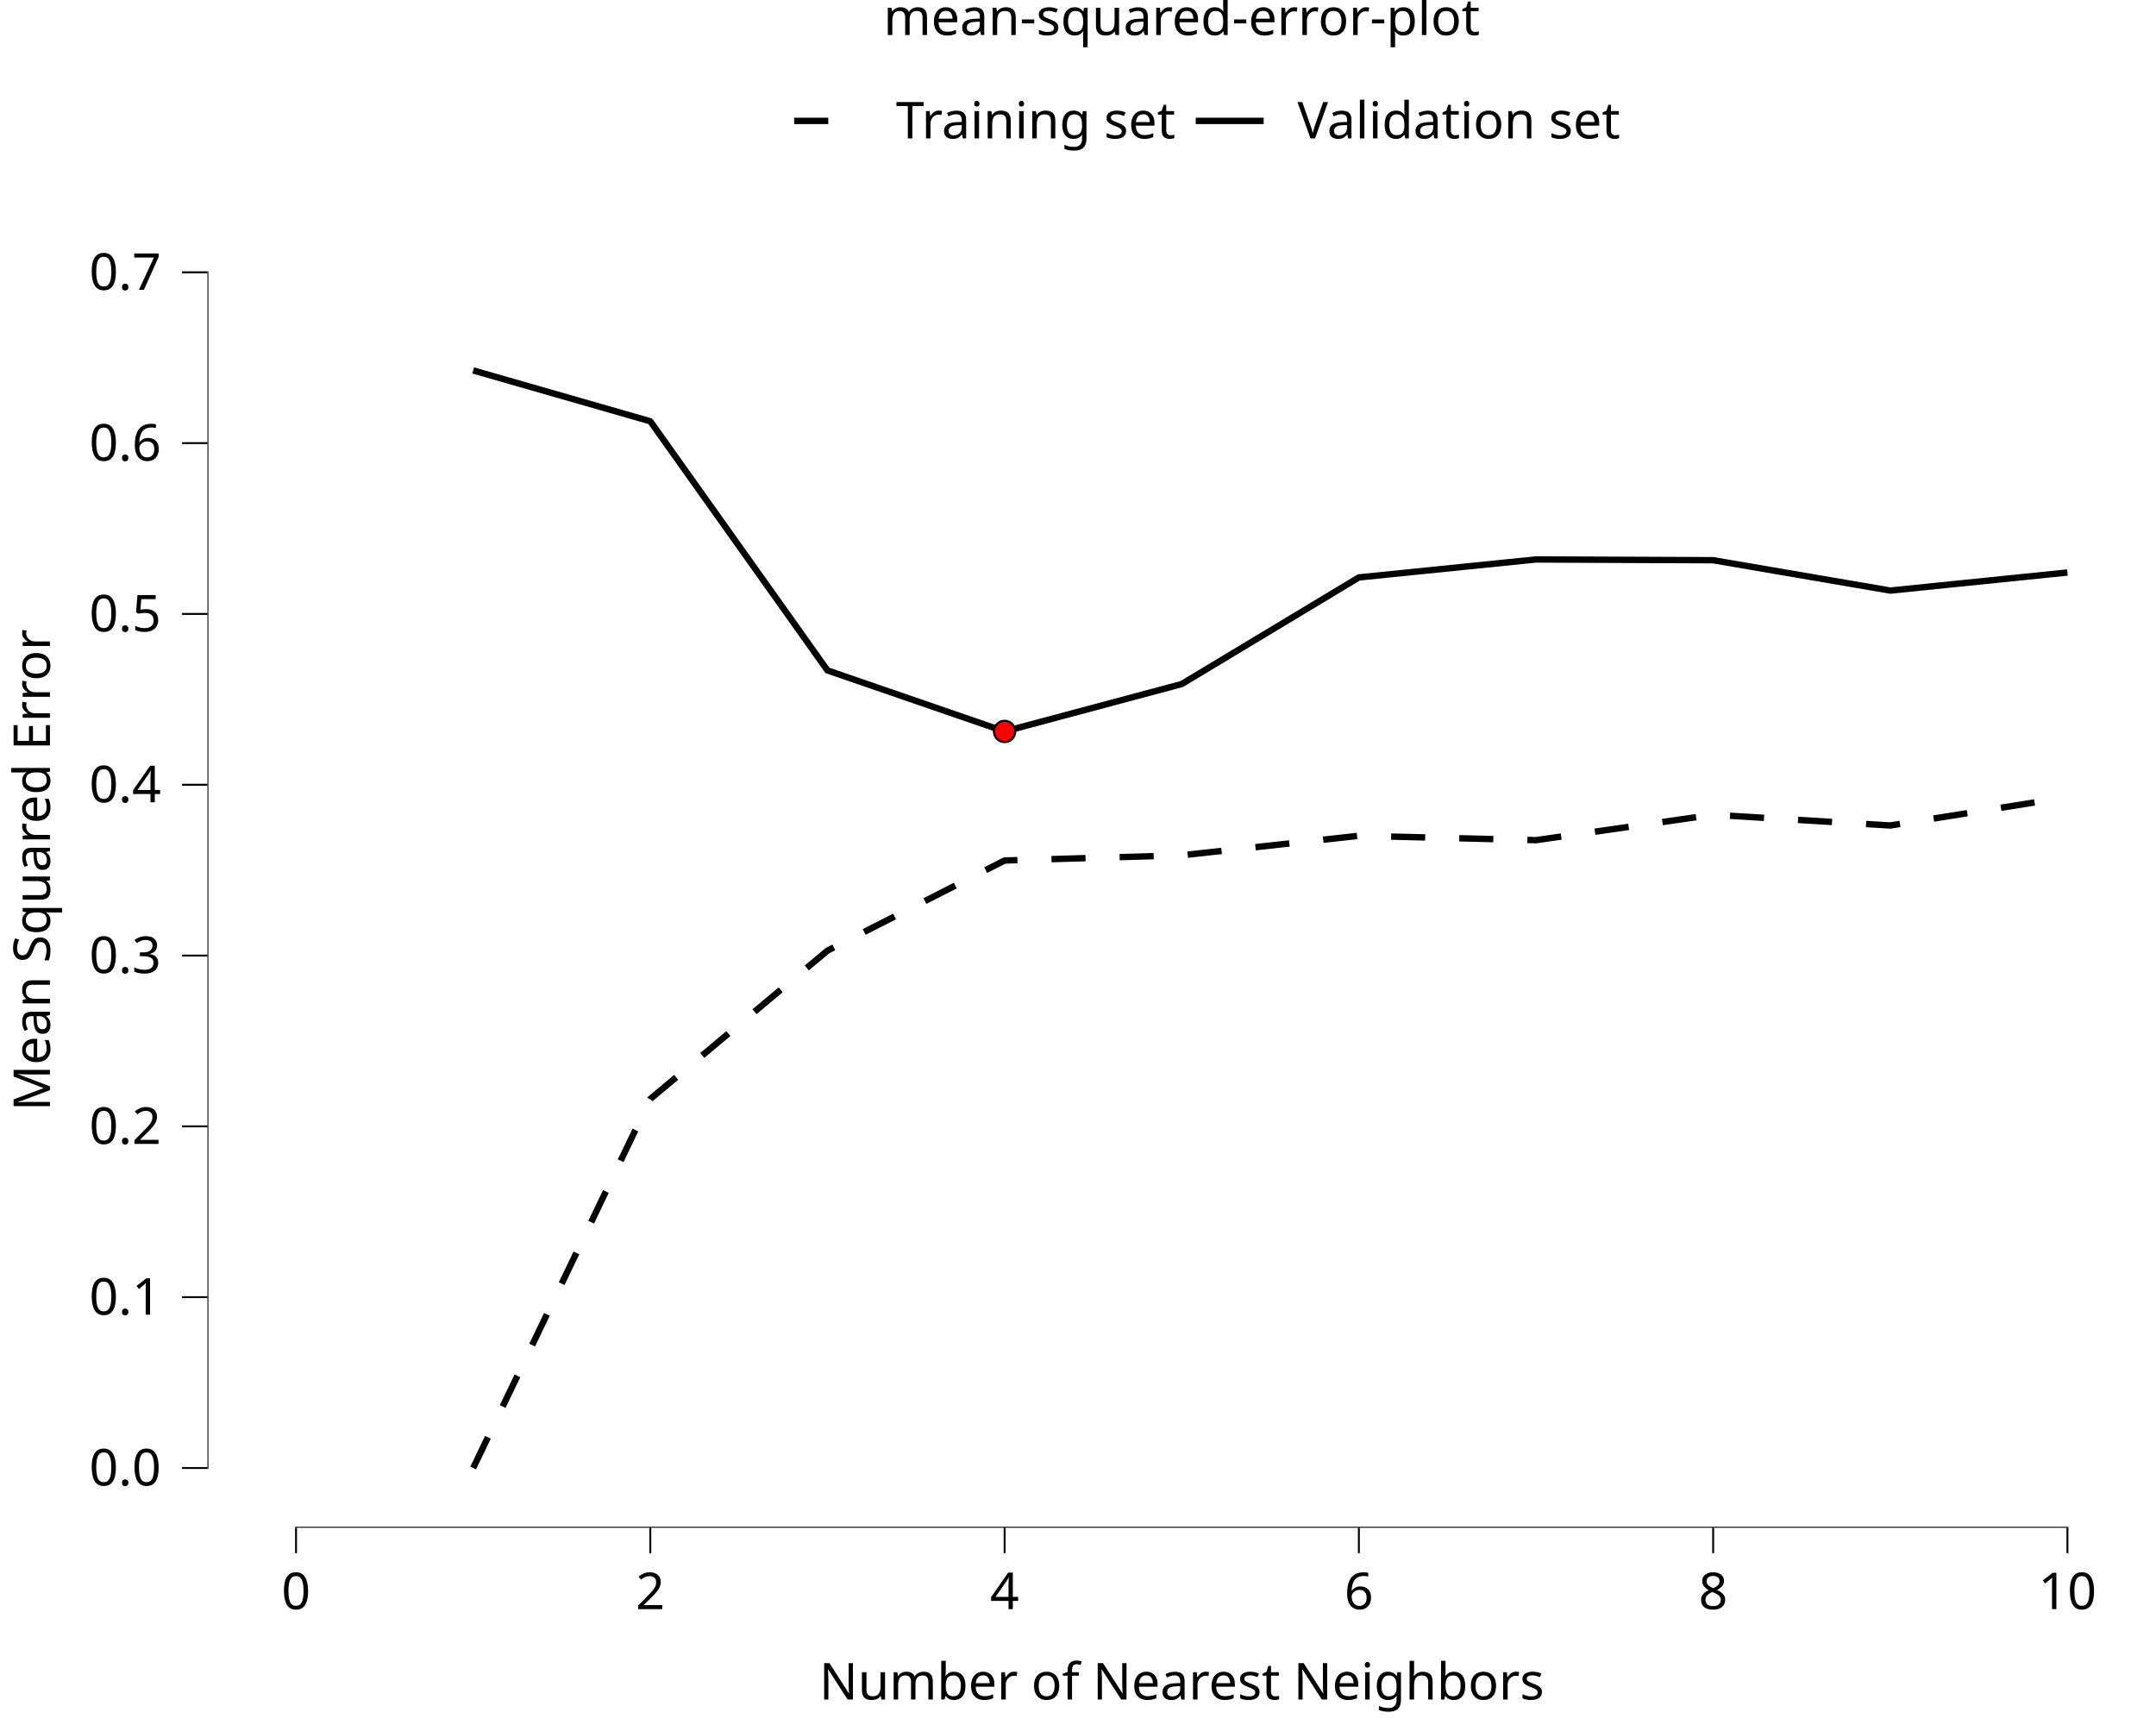
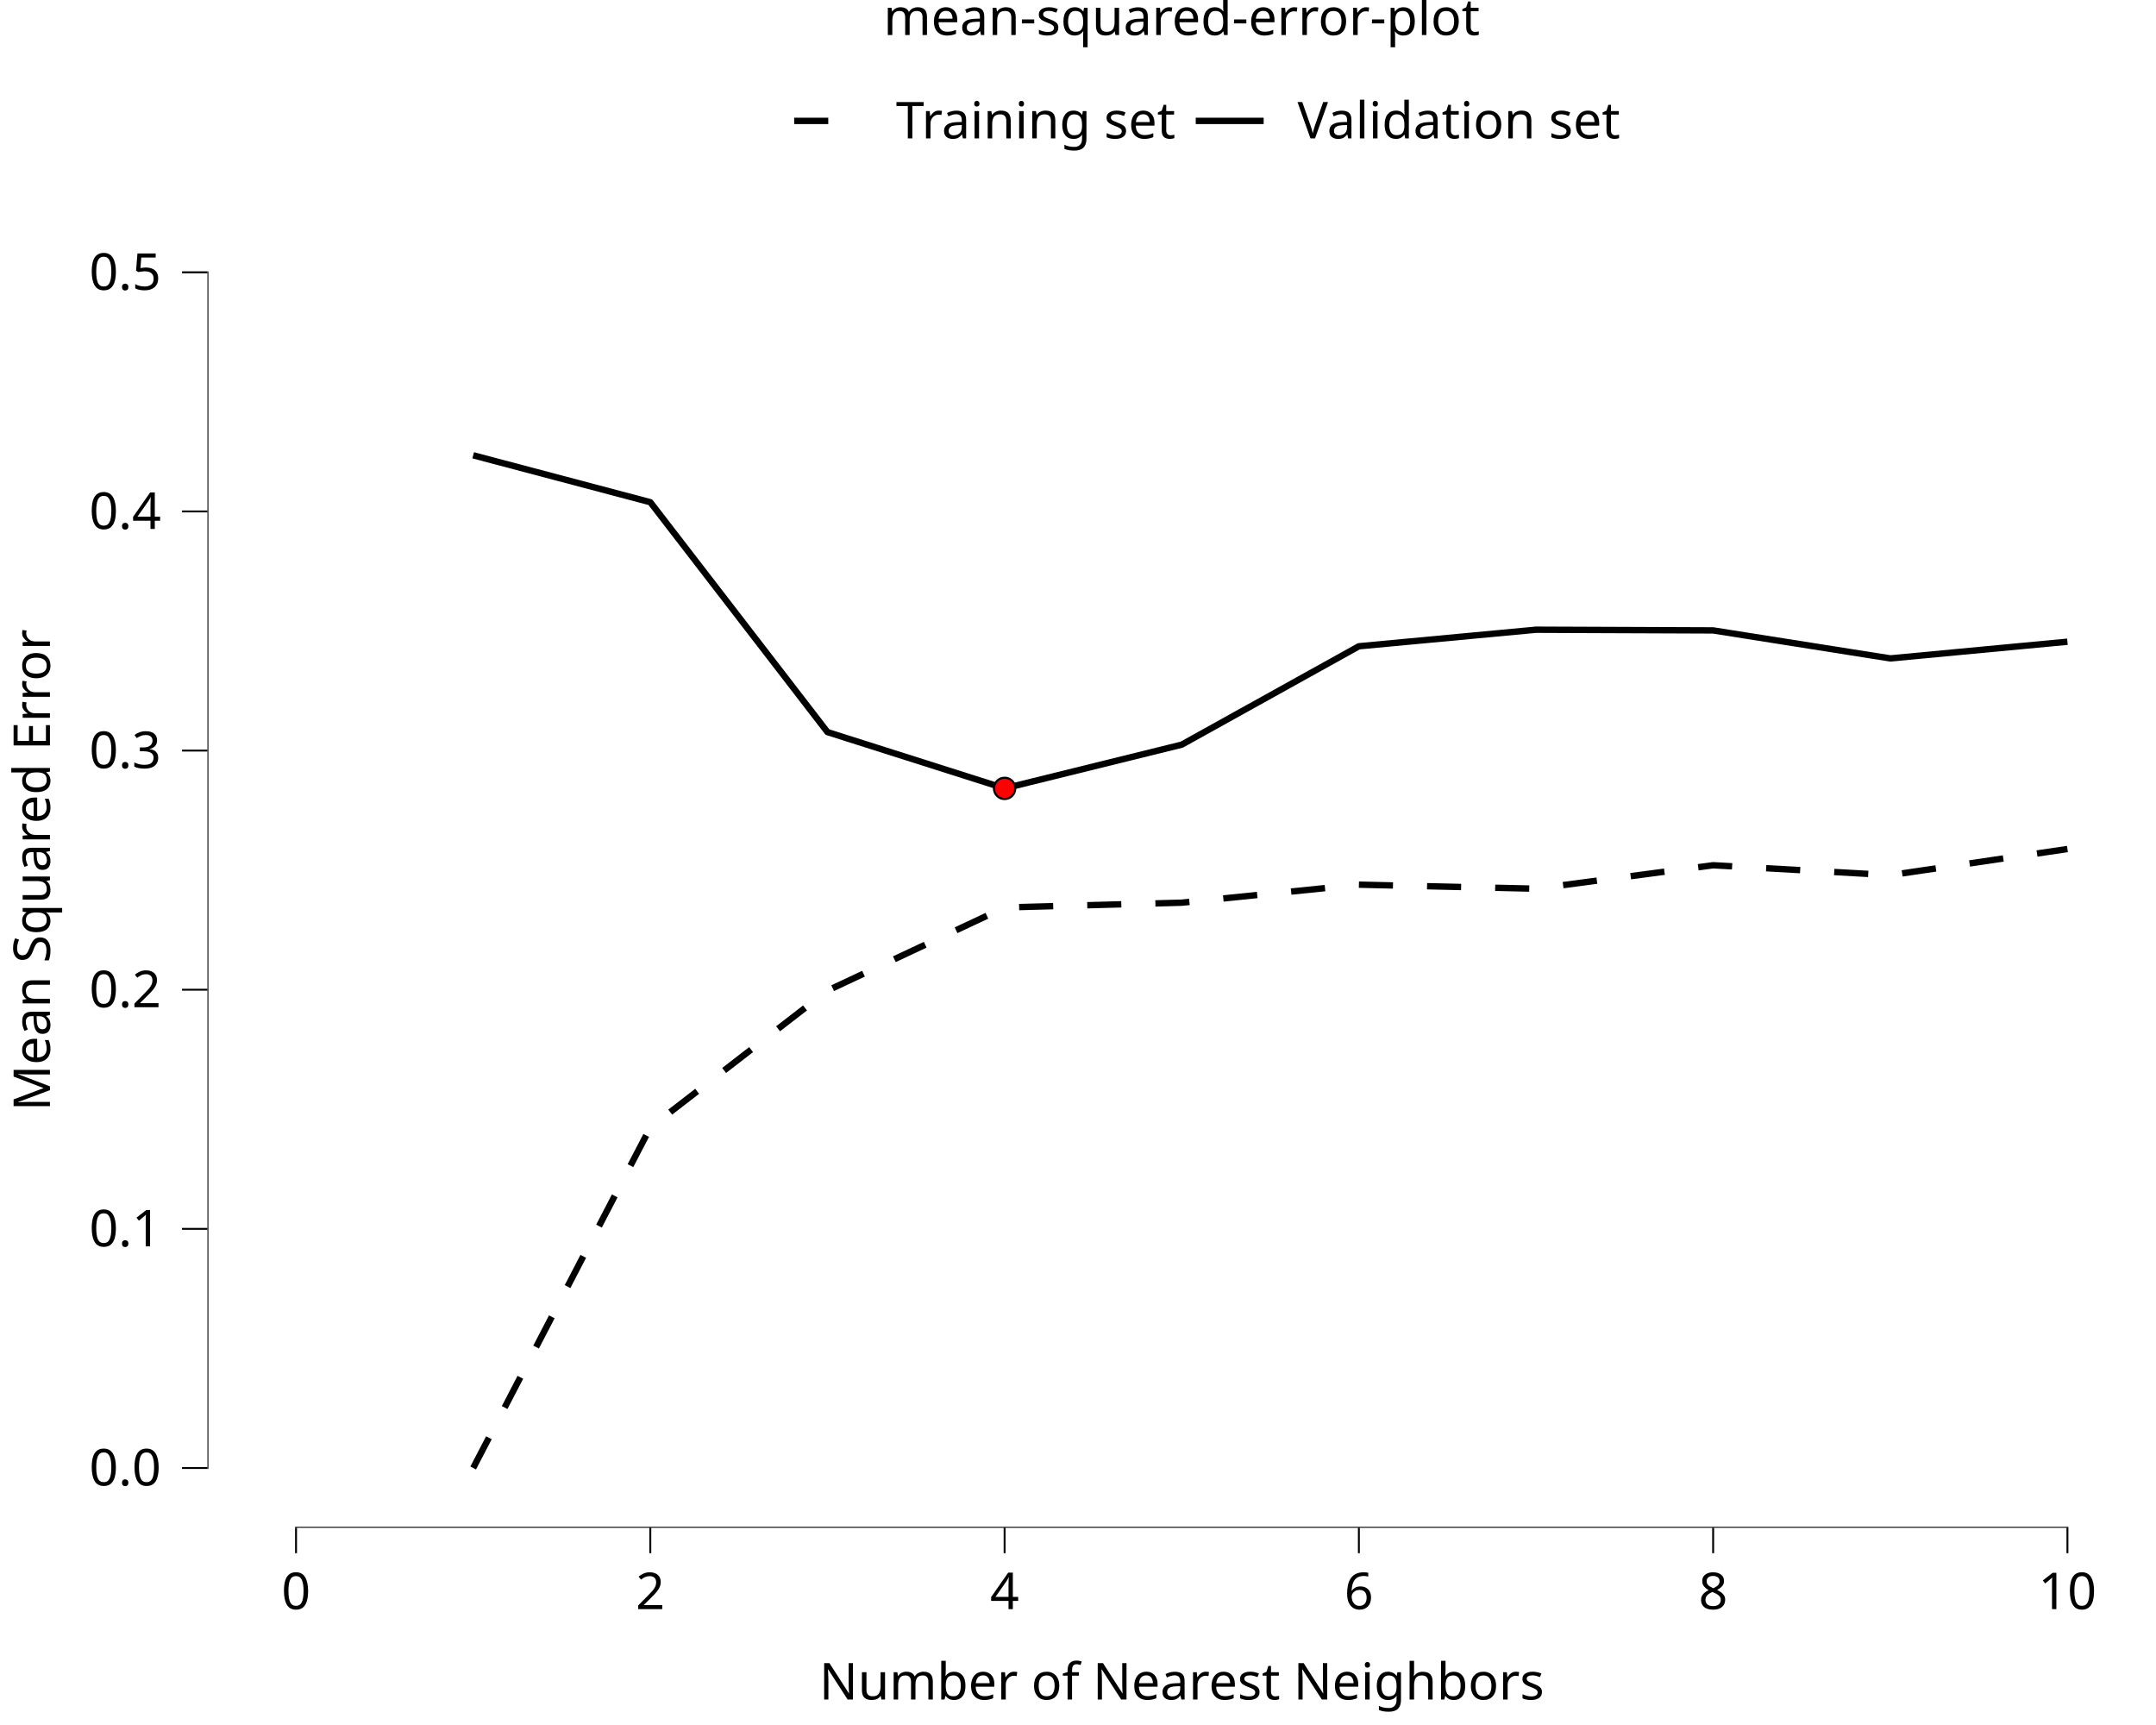
<svg xmlns="http://www.w3.org/2000/svg" class="svglite" data-engine-version="2.0" width="720.00pt" height="576.00pt" viewBox="0 0 720.00 576.00">
  <defs>
    <style type="text/css">
    .svglite line, .svglite polyline, .svglite polygon, .svglite path, .svglite rect, .svglite circle {
      fill: none;
      stroke: #000000;
      stroke-linecap: round;
      stroke-linejoin: round;
      stroke-miterlimit: 10.00;
    }
  </style>
  </defs>
  <rect width="100%" height="100%" style="stroke: none; fill: #FFFFFF;" />
  <defs>
    <clipPath id="cpMC4wMHw3MjAuMDB8MC4wMHw1NzYuMDA=">
      <rect x="0.00" y="0.00" width="720.00" height="576.00" />
    </clipPath>
  </defs>
  <g clip-path="url(#cpMC4wMHw3MjAuMDB8MC4wMHw1NzYuMDA=)">
    <rect x="0.00" y="0.00" width="720.00" height="576.00" style="stroke-width: 10.67; stroke: none;" />
  </g>
  <defs>
    <clipPath id="cpNjkuMjh8NzIwLjAwfDcwLjk3fDUxMC4xNA==">
      <rect x="69.28" y="70.97" width="650.72" height="439.17" />
    </clipPath>
  </defs>
  <g clip-path="url(#cpNjkuMjh8NzIwLjAwfDcwLjk3fDUxMC4xNA==)">
    <rect x="69.28" y="70.97" width="650.72" height="439.17" style="stroke-width: 10.67; stroke: none;" />
-     <polyline points="158.02,490.18 217.17,366.96 276.33,317.43 335.49,287.33 394.64,285.60 453.80,279.08 512.95,280.54 572.11,272.06 631.27,275.64 690.42,266.18 " style="stroke-width: 2.13; stroke-dasharray: 11.38,11.38; stroke-linecap: butt;" />
-     <polyline points="158.02,123.69 217.17,140.67 276.33,223.86 335.49,244.24 394.64,228.41 453.80,192.81 512.95,186.81 572.11,187.06 631.27,197.20 690.42,191.17 " style="stroke-width: 2.13; stroke-linecap: butt;" />
-     <circle cx="335.49" cy="244.24" r="3.56" style="stroke-width: 0.71; fill: #FF0000;" />
+     <polyline points="158.02,490.18 217.17,376.49 276.33,330.78 335.49,303.01 394.64,301.42 453.80,295.40 512.95,296.75 572.11,288.92 631.27,292.22 690.42,283.50 " style="stroke-width: 2.13; stroke-dasharray: 11.38,11.38; stroke-linecap: butt;" />
+     <polyline points="158.02,152.03 217.17,167.69 276.33,244.45 335.49,263.25 394.64,248.65 453.80,215.80 512.95,210.27 572.11,210.50 631.27,219.85 690.42,214.28 " style="stroke-width: 2.13; stroke-linecap: butt;" />
+     <circle cx="335.49" cy="263.25" r="3.56" style="stroke-width: 0.71; fill: #FF0000;" />
    <line x1="98.54" y1="510.14" x2="690.74" y2="510.14" style="stroke-width: 0.64; stroke-linecap: butt;" />
    <line x1="69.28" y1="490.50" x2="69.28" y2="90.62" style="stroke-width: 0.64; stroke-linecap: butt;" />
    <rect x="69.28" y="70.97" width="650.72" height="439.17" style="stroke-width: 0.00; stroke: none;" />
  </g>
  <g clip-path="url(#cpMC4wMHw3MjAuMDB8MC4wMHw1NzYuMDA=)">
    <polyline points="69.28,510.14 69.28,70.97 " style="stroke-width: 0.00; stroke: none; stroke-linecap: butt;" />
    <text x="53.81" y="496.03" text-anchor="end" style="font-size: 17.00px; font-family: sans;" textLength="23.63px" lengthAdjust="spacingAndGlyphs">0.0</text>
-     <text x="53.81" y="438.99" text-anchor="end" style="font-size: 17.00px; font-family: sans;" textLength="23.63px" lengthAdjust="spacingAndGlyphs">0.1</text>
-     <text x="53.81" y="381.96" text-anchor="end" style="font-size: 17.00px; font-family: sans;" textLength="23.63px" lengthAdjust="spacingAndGlyphs">0.2</text>
-     <text x="53.81" y="324.92" text-anchor="end" style="font-size: 17.00px; font-family: sans;" textLength="23.63px" lengthAdjust="spacingAndGlyphs">0.3</text>
-     <text x="53.81" y="267.89" text-anchor="end" style="font-size: 17.00px; font-family: sans;" textLength="23.63px" lengthAdjust="spacingAndGlyphs">0.4</text>
-     <text x="53.81" y="210.85" text-anchor="end" style="font-size: 17.00px; font-family: sans;" textLength="23.63px" lengthAdjust="spacingAndGlyphs">0.5</text>
-     <text x="53.81" y="153.82" text-anchor="end" style="font-size: 17.00px; font-family: sans;" textLength="23.63px" lengthAdjust="spacingAndGlyphs">0.6</text>
-     <text x="53.81" y="96.78" text-anchor="end" style="font-size: 17.00px; font-family: sans;" textLength="23.63px" lengthAdjust="spacingAndGlyphs">0.7</text>
+     <text x="53.81" y="416.18" text-anchor="end" style="font-size: 17.00px; font-family: sans;" textLength="23.63px" lengthAdjust="spacingAndGlyphs">0.1</text>
+     <text x="53.81" y="336.33" text-anchor="end" style="font-size: 17.00px; font-family: sans;" textLength="23.63px" lengthAdjust="spacingAndGlyphs">0.2</text>
+     <text x="53.81" y="256.48" text-anchor="end" style="font-size: 17.00px; font-family: sans;" textLength="23.63px" lengthAdjust="spacingAndGlyphs">0.3</text>
+     <text x="53.81" y="176.63" text-anchor="end" style="font-size: 17.00px; font-family: sans;" textLength="23.63px" lengthAdjust="spacingAndGlyphs">0.4</text>
+     <text x="53.81" y="96.78" text-anchor="end" style="font-size: 17.00px; font-family: sans;" textLength="23.63px" lengthAdjust="spacingAndGlyphs">0.5</text>
    <polyline points="60.78,490.18 69.28,490.18 " style="stroke-width: 0.64; stroke-linecap: butt;" />
-     <polyline points="60.78,433.14 69.28,433.14 " style="stroke-width: 0.64; stroke-linecap: butt;" />
-     <polyline points="60.78,376.11 69.28,376.11 " style="stroke-width: 0.64; stroke-linecap: butt;" />
-     <polyline points="60.78,319.07 69.28,319.07 " style="stroke-width: 0.64; stroke-linecap: butt;" />
-     <polyline points="60.78,262.04 69.28,262.04 " style="stroke-width: 0.64; stroke-linecap: butt;" />
-     <polyline points="60.78,205.00 69.28,205.00 " style="stroke-width: 0.64; stroke-linecap: butt;" />
-     <polyline points="60.78,147.97 69.28,147.97 " style="stroke-width: 0.64; stroke-linecap: butt;" />
+     <polyline points="60.78,410.33 69.28,410.33 " style="stroke-width: 0.64; stroke-linecap: butt;" />
+     <polyline points="60.78,330.48 69.28,330.48 " style="stroke-width: 0.64; stroke-linecap: butt;" />
+     <polyline points="60.78,250.63 69.28,250.63 " style="stroke-width: 0.64; stroke-linecap: butt;" />
+     <polyline points="60.78,170.78 69.28,170.78 " style="stroke-width: 0.64; stroke-linecap: butt;" />
    <polyline points="60.78,90.93 69.28,90.93 " style="stroke-width: 0.64; stroke-linecap: butt;" />
    <polyline points="69.28,510.14 720.00,510.14 " style="stroke-width: 0.00; stroke: none; stroke-linecap: butt;" />
    <polyline points="98.86,518.64 98.86,510.14 " style="stroke-width: 0.64; stroke-linecap: butt;" />
    <polyline points="217.17,518.64 217.17,510.14 " style="stroke-width: 0.64; stroke-linecap: butt;" />
    <polyline points="335.49,518.64 335.49,510.14 " style="stroke-width: 0.64; stroke-linecap: butt;" />
    <polyline points="453.80,518.64 453.80,510.14 " style="stroke-width: 0.64; stroke-linecap: butt;" />
    <polyline points="572.11,518.64 572.11,510.14 " style="stroke-width: 0.64; stroke-linecap: butt;" />
    <polyline points="690.42,518.64 690.42,510.14 " style="stroke-width: 0.64; stroke-linecap: butt;" />
    <text x="98.86" y="537.32" text-anchor="middle" style="font-size: 17.00px; font-family: sans;" textLength="9.46px" lengthAdjust="spacingAndGlyphs">0</text>
    <text x="217.17" y="537.32" text-anchor="middle" style="font-size: 17.00px; font-family: sans;" textLength="9.46px" lengthAdjust="spacingAndGlyphs">2</text>
    <text x="335.49" y="537.32" text-anchor="middle" style="font-size: 17.00px; font-family: sans;" textLength="9.46px" lengthAdjust="spacingAndGlyphs">4</text>
    <text x="453.80" y="537.32" text-anchor="middle" style="font-size: 17.00px; font-family: sans;" textLength="9.46px" lengthAdjust="spacingAndGlyphs">6</text>
    <text x="572.11" y="537.32" text-anchor="middle" style="font-size: 17.00px; font-family: sans;" textLength="9.46px" lengthAdjust="spacingAndGlyphs">8</text>
    <text x="690.42" y="537.32" text-anchor="middle" style="font-size: 17.00px; font-family: sans;" textLength="18.91px" lengthAdjust="spacingAndGlyphs">10</text>
    <text x="394.64" y="567.49" text-anchor="middle" style="font-size: 17.00px; font-family: sans;" textLength="225.86px" lengthAdjust="spacingAndGlyphs">Number of Nearest Neighbors</text>
    <text transform="translate(16.68,290.56) rotate(-90)" text-anchor="middle" style="font-size: 17.00px; font-family: sans;" textLength="154.04px" lengthAdjust="spacingAndGlyphs">Mean Squared Error</text>
    <rect x="248.43" y="20.71" width="292.42" height="39.31" style="stroke-width: 0.75; stroke: none;" />
    <rect x="248.43" y="20.71" width="292.42" height="39.31" style="stroke-width: 10.67; stroke: none;" />
    <rect x="262.38" y="26.19" width="28.35" height="28.35" style="stroke-width: 10.67; stroke: none;" />
    <line x1="265.22" y1="40.36" x2="287.89" y2="40.36" style="stroke-width: 2.13; stroke-dasharray: 11.38,11.38; stroke-linecap: butt;" />
    <rect x="396.49" y="26.19" width="28.35" height="28.35" style="stroke-width: 10.67; stroke: none;" />
    <line x1="399.32" y1="40.36" x2="422.00" y2="40.36" style="stroke-width: 2.13; stroke-linecap: butt;" />
    <text x="299.20" y="46.21" style="font-size: 17.00px; font-family: sans;" textLength="88.82px" lengthAdjust="spacingAndGlyphs">Training set</text>
    <text x="433.30" y="46.21" style="font-size: 17.00px; font-family: sans;" textLength="102.07px" lengthAdjust="spacingAndGlyphs">Validation set</text>
    <text x="394.64" y="11.70" text-anchor="middle" style="font-size: 17.00px; font-family: sans;" textLength="184.26px" lengthAdjust="spacingAndGlyphs">mean-squared-error-plot</text>
  </g>
</svg>
